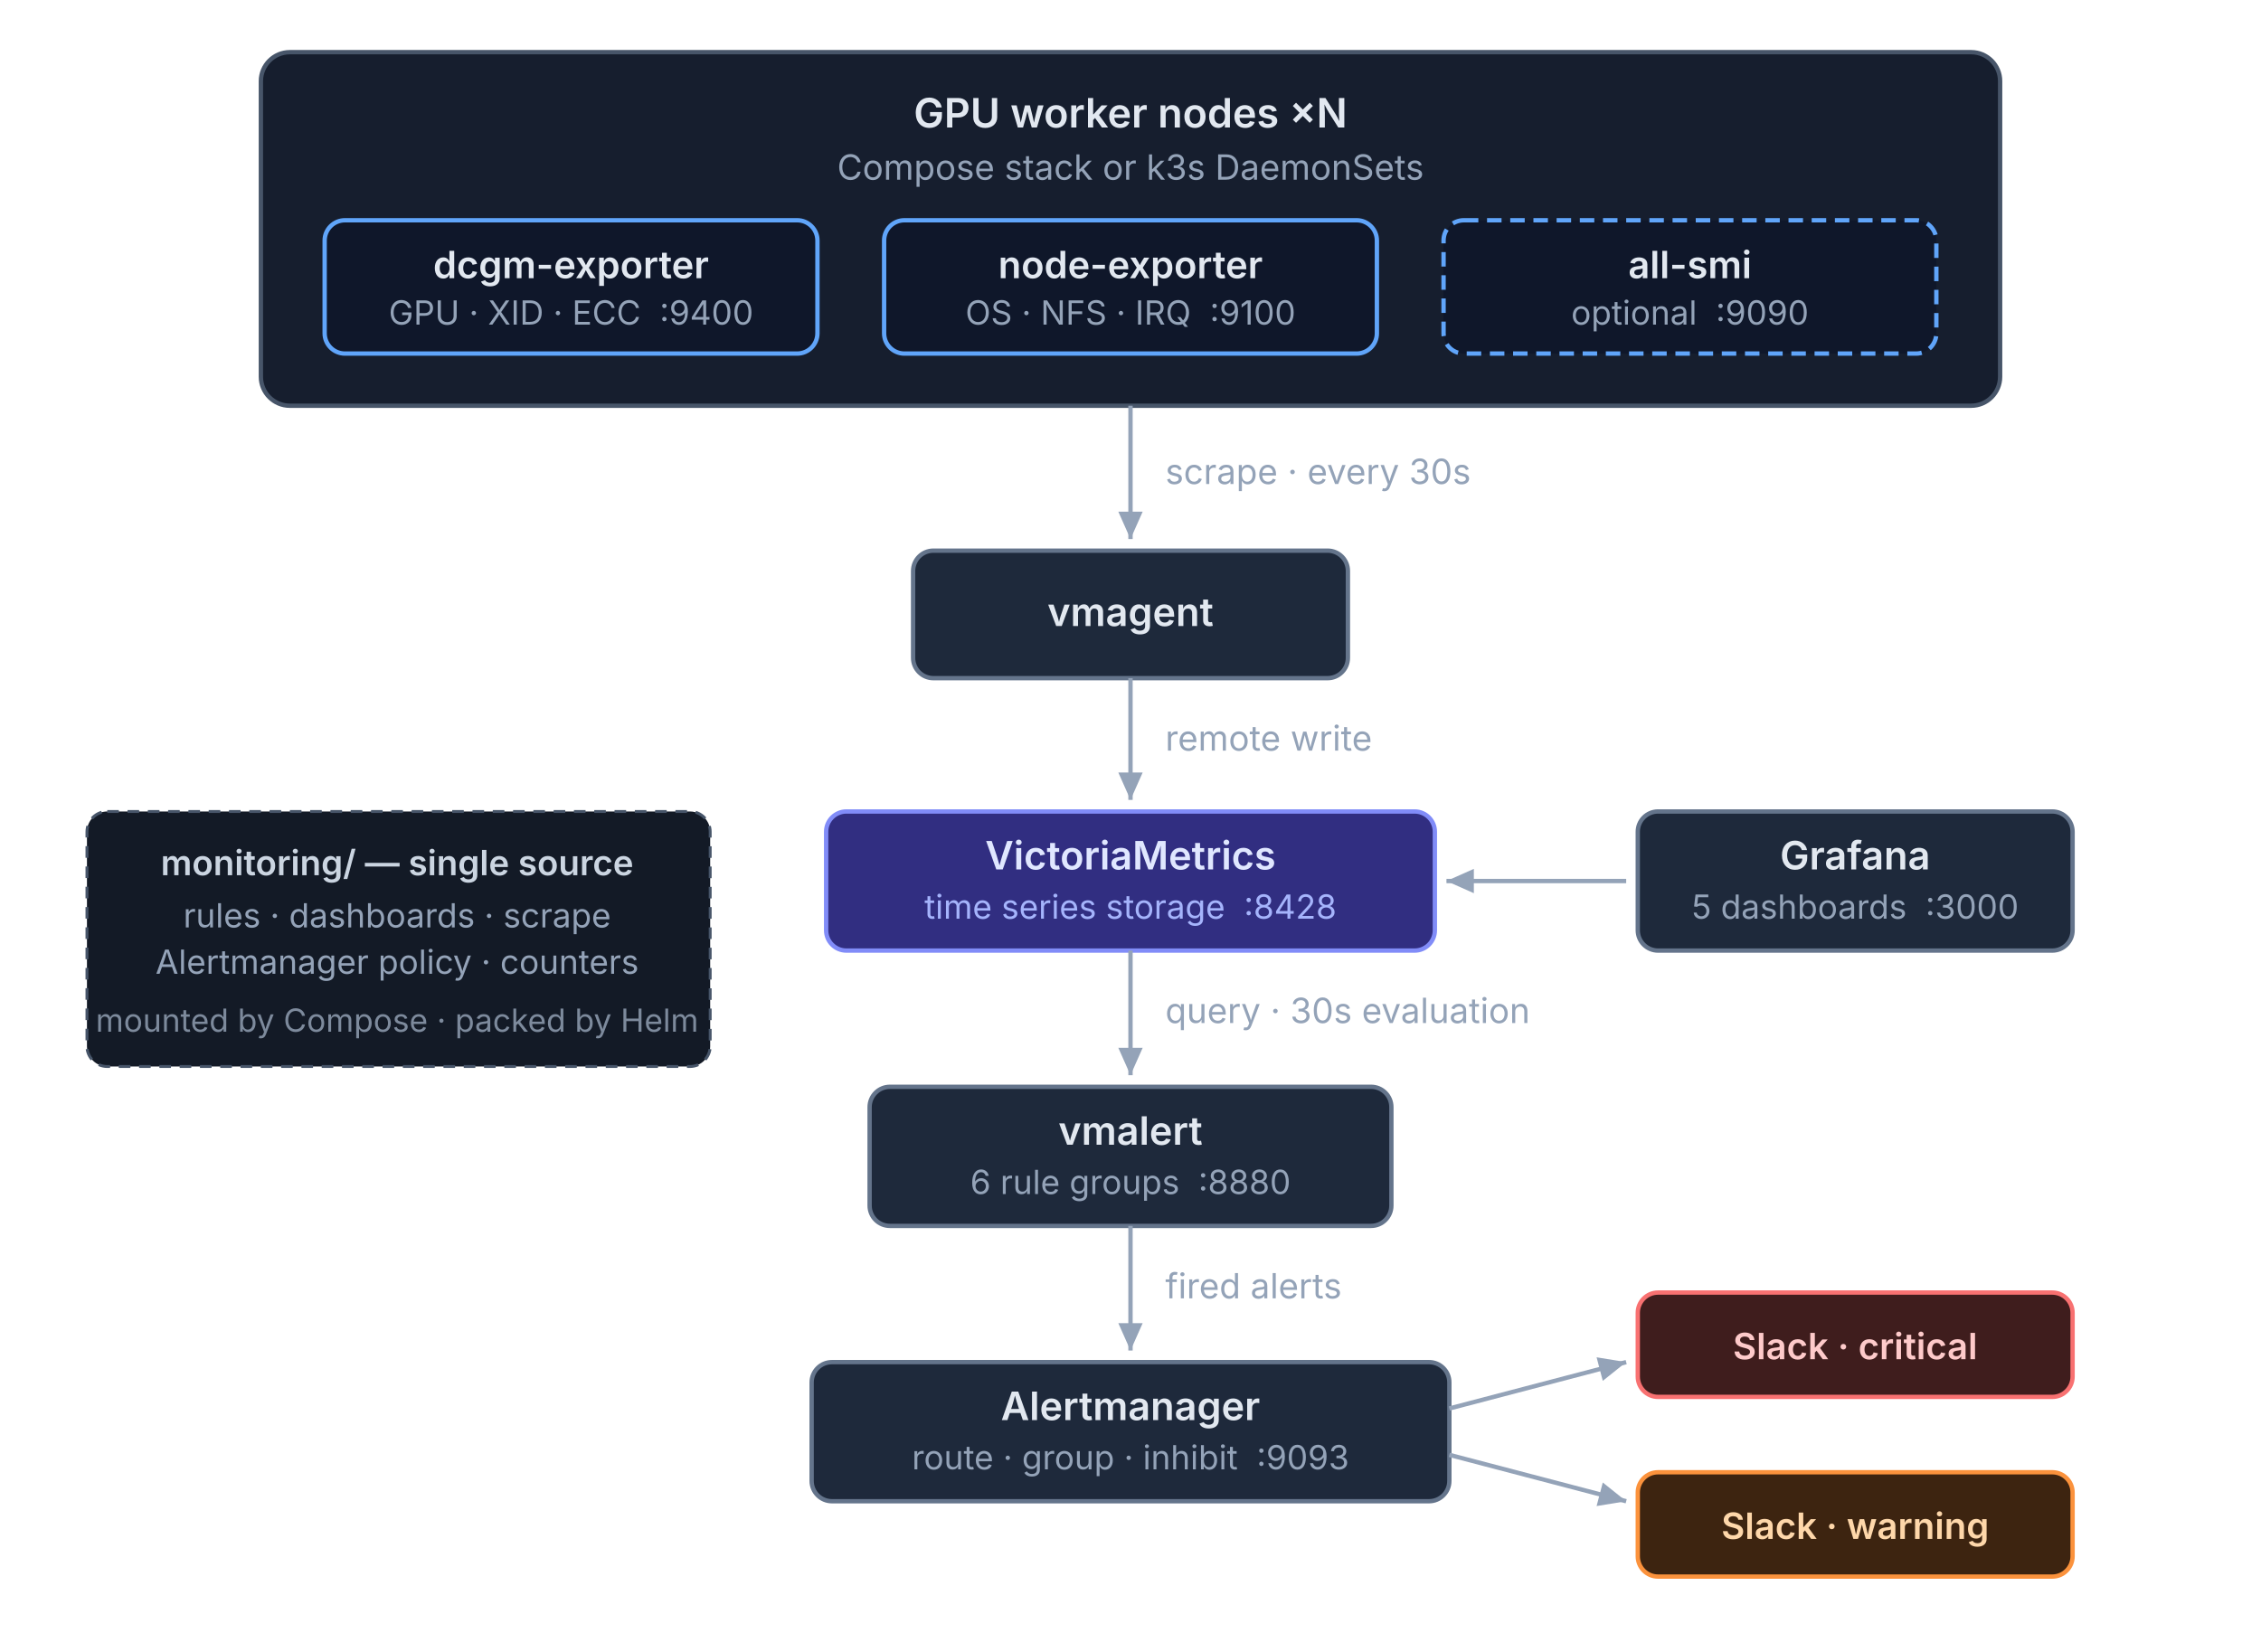
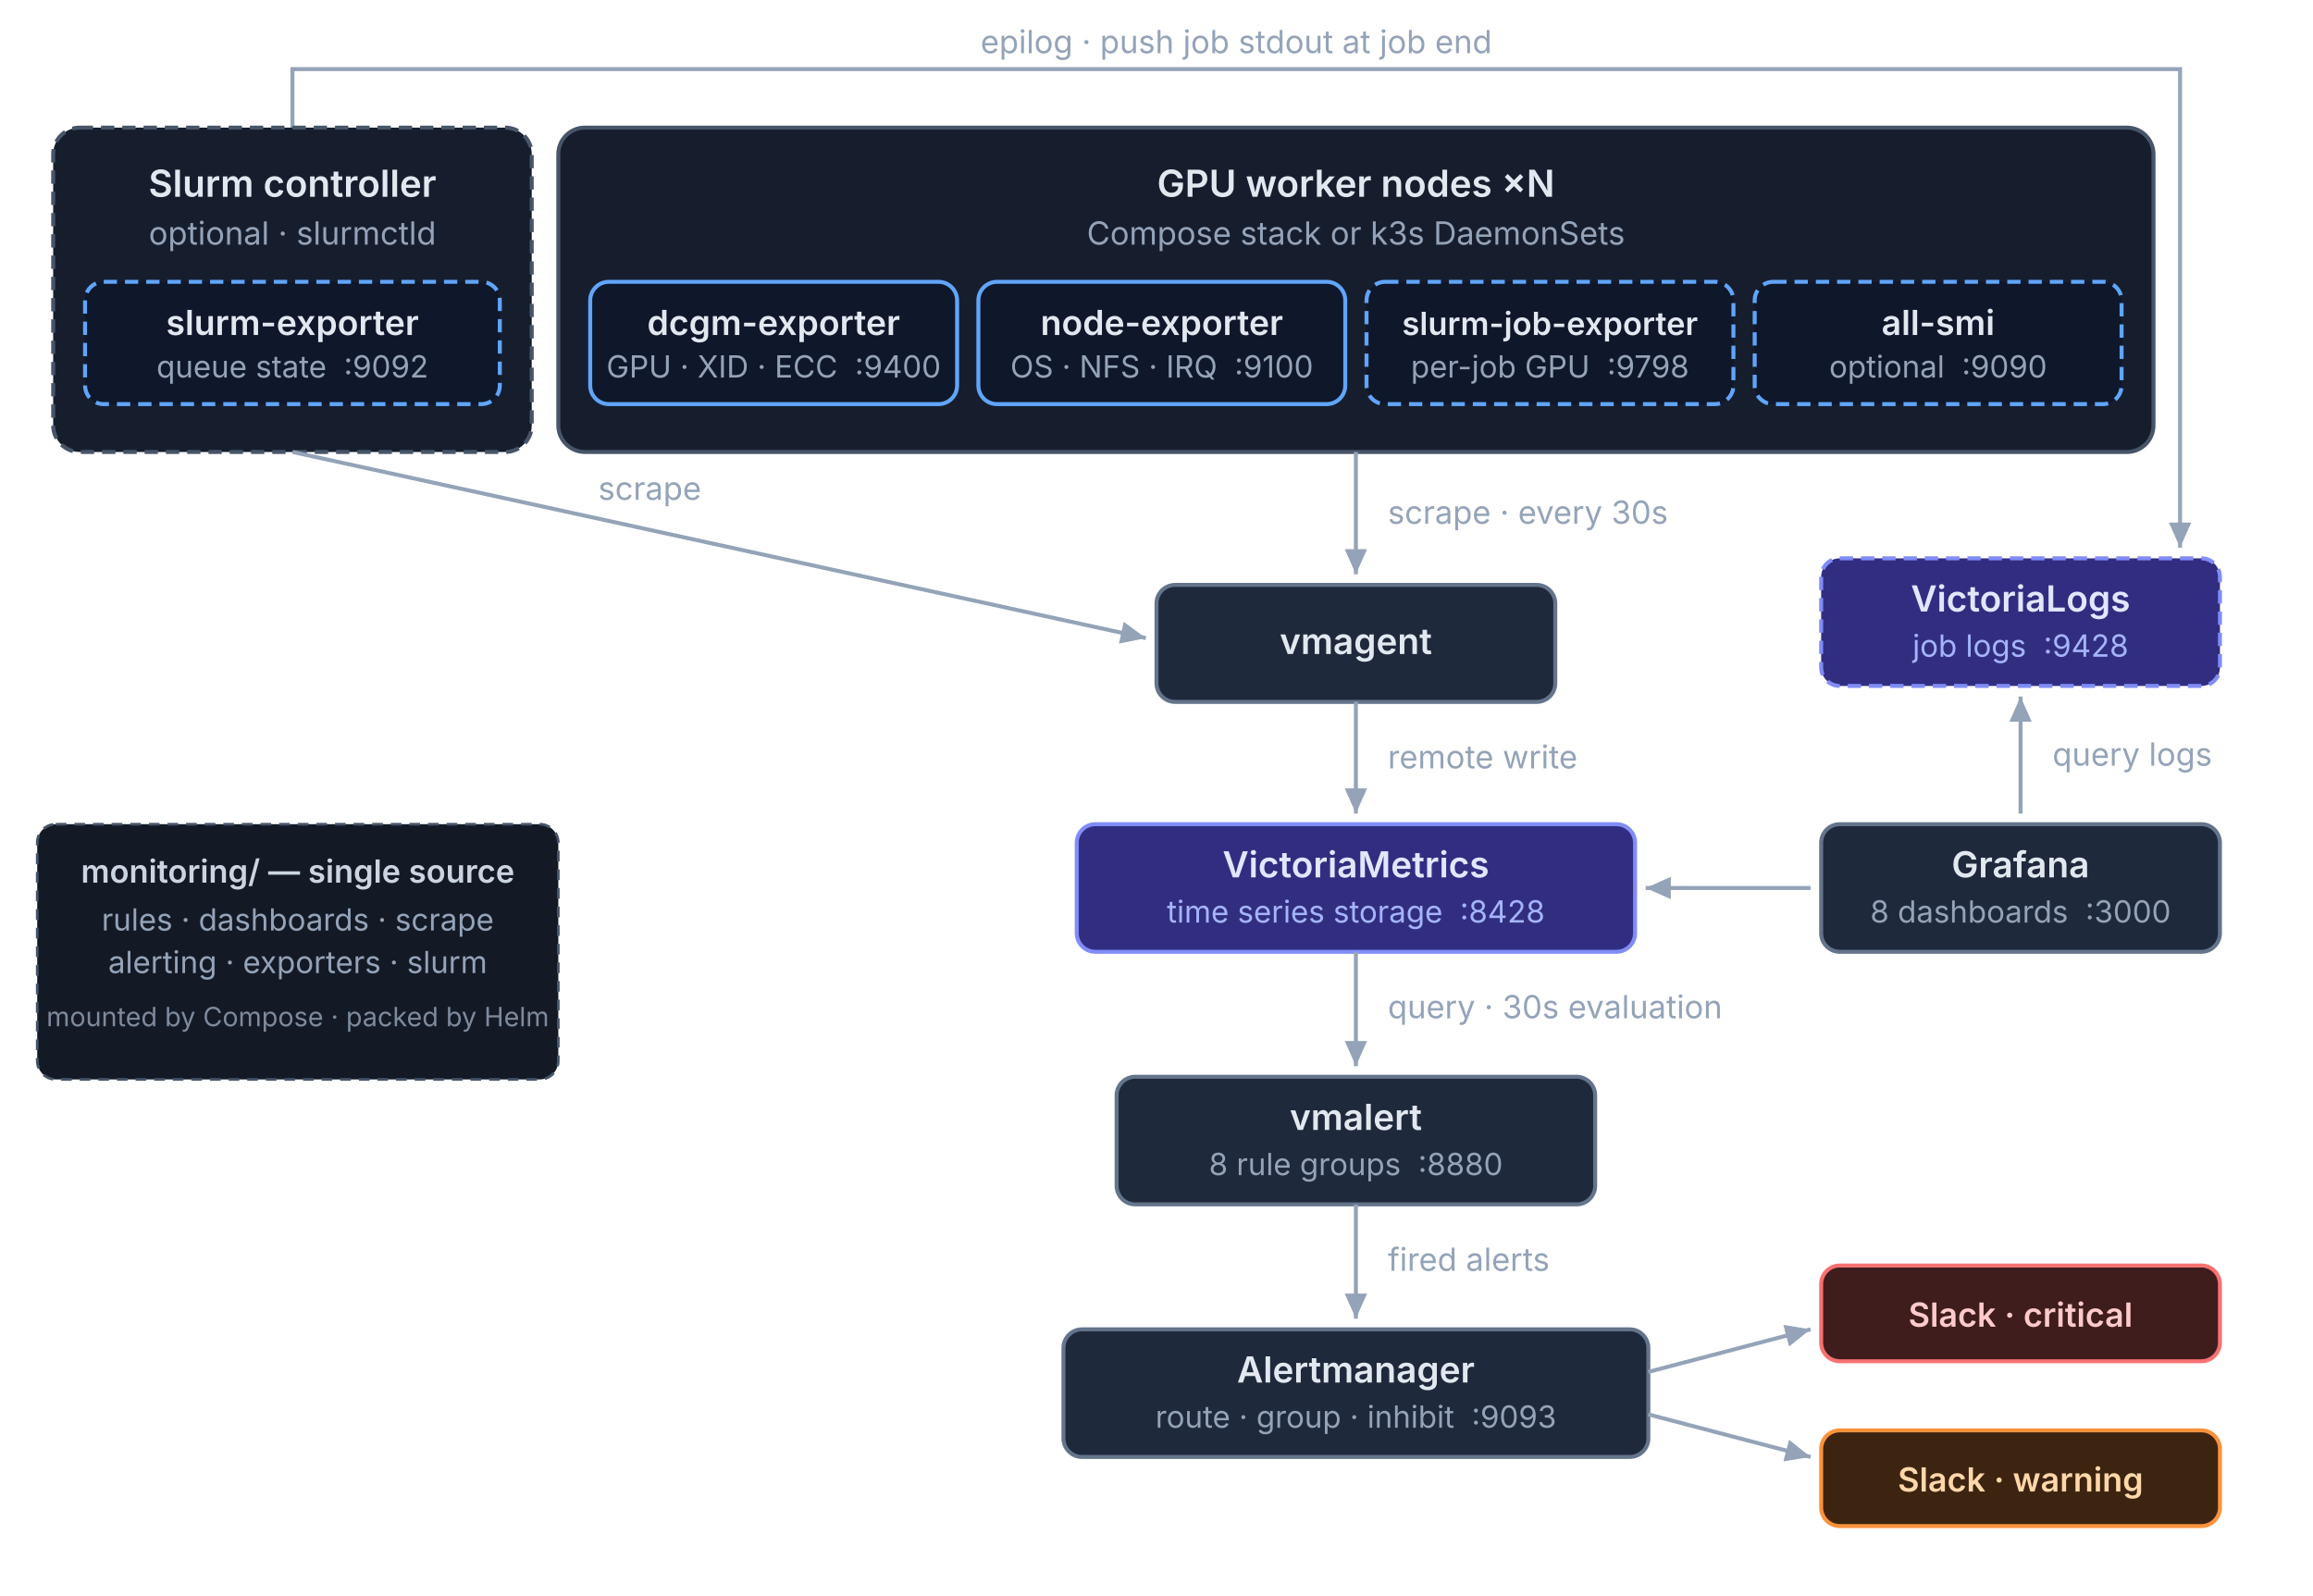
- <svg xmlns="http://www.w3.org/2000/svg" viewBox="0 0 780 570" font-family="ui-sans-serif, system-ui, -apple-system, 'Segoe UI', sans-serif">
+ <svg xmlns="http://www.w3.org/2000/svg" viewBox="0 0 870 600" font-family="ui-sans-serif, system-ui, -apple-system, 'Segoe UI', sans-serif">
  <defs>
    <marker id="arrow" viewBox="0 0 10 10" refX="9" refY="5" markerWidth="7" markerHeight="7" orient="auto-start-reverse">
      <path d="M 0 1 L 9 5 L 0 9 z" fill="#94a3b8" />
    </marker>
  </defs>
-   <rect x="90" y="18" width="600" height="122" rx="10" fill="#161e2e" stroke="#475569" stroke-width="1.5" />
-   <text x="390" y="44" text-anchor="middle" font-size="14" font-weight="600" fill="#e2e8f0">GPU worker nodes ×N</text>
-   <text x="390" y="62" text-anchor="middle" font-size="12" fill="#94a3b8">Compose stack or k3s DaemonSets</text>
-   <rect x="112" y="76" width="170" height="46" rx="7" fill="#0f172a" stroke="#60a5fa" stroke-width="1.5" />
-   <text x="197" y="96" text-anchor="middle" font-size="13" font-weight="600" fill="#e2e8f0">dcgm-exporter</text>
-   <text x="197" y="112" text-anchor="middle" font-size="11.5" fill="#94a3b8">GPU · XID · ECC  :9400</text>
-   <rect x="305" y="76" width="170" height="46" rx="7" fill="#0f172a" stroke="#60a5fa" stroke-width="1.5" />
-   <text x="390" y="96" text-anchor="middle" font-size="13" font-weight="600" fill="#e2e8f0">node-exporter</text>
-   <text x="390" y="112" text-anchor="middle" font-size="11.5" fill="#94a3b8">OS · NFS · IRQ  :9100</text>
-   <rect x="498" y="76" width="170" height="46" rx="7" fill="#0f172a" stroke="#60a5fa" stroke-width="1.5" stroke-dasharray="5 3" />
-   <text x="583" y="96" text-anchor="middle" font-size="13" font-weight="600" fill="#e2e8f0">all-smi</text>
-   <text x="583" y="112" text-anchor="middle" font-size="11.5" fill="#94a3b8">optional  :9090</text>
-   <line x1="390" y1="140" x2="390" y2="186" stroke="#94a3b8" stroke-width="1.5" marker-end="url(#arrow)" />
-   <text x="402" y="167" font-size="12" fill="#94a3b8">scrape · every 30s</text>
-   <rect x="315" y="190" width="150" height="44" rx="7" fill="#1e293b" stroke="#64748b" stroke-width="1.5" />
-   <text x="390" y="216" text-anchor="middle" font-size="13.5" font-weight="600" fill="#e2e8f0">vmagent</text>
-   <line x1="390" y1="234" x2="390" y2="276" stroke="#94a3b8" stroke-width="1.5" marker-end="url(#arrow)" />
-   <text x="402" y="259" font-size="12" fill="#94a3b8">remote write</text>
-   <rect x="285" y="280" width="210" height="48" rx="7" fill="#312e81" stroke="#818cf8" stroke-width="1.5" />
-   <text x="390" y="300" text-anchor="middle" font-size="13.5" font-weight="600" fill="#e0e7ff">VictoriaMetrics</text>
-   <text x="390" y="317" text-anchor="middle" font-size="11.5" fill="#a5b4fc">time series storage  :8428</text>
-   <rect x="565" y="280" width="150" height="48" rx="7" fill="#1e293b" stroke="#64748b" stroke-width="1.5" />
-   <text x="640" y="300" text-anchor="middle" font-size="13.5" font-weight="600" fill="#e2e8f0">Grafana</text>
-   <text x="640" y="317" text-anchor="middle" font-size="11.5" fill="#94a3b8">5 dashboards  :3000</text>
-   <line x1="561" y1="304" x2="499" y2="304" stroke="#94a3b8" stroke-width="1.5" marker-end="url(#arrow)" />
-   <line x1="390" y1="328" x2="390" y2="371" stroke="#94a3b8" stroke-width="1.5" marker-end="url(#arrow)" />
-   <text x="402" y="353" font-size="12" fill="#94a3b8">query · 30s evaluation</text>
-   <rect x="300" y="375" width="180" height="48" rx="7" fill="#1e293b" stroke="#64748b" stroke-width="1.5" />
-   <text x="390" y="395" text-anchor="middle" font-size="13.5" font-weight="600" fill="#e2e8f0">vmalert</text>
-   <text x="390" y="412" text-anchor="middle" font-size="11.5" fill="#94a3b8">6 rule groups  :8880</text>
-   <line x1="390" y1="423" x2="390" y2="466" stroke="#94a3b8" stroke-width="1.5" marker-end="url(#arrow)" />
-   <text x="402" y="448" font-size="12" fill="#94a3b8">fired alerts</text>
-   <rect x="280" y="470" width="220" height="48" rx="7" fill="#1e293b" stroke="#64748b" stroke-width="1.5" />
-   <text x="390" y="490" text-anchor="middle" font-size="13.5" font-weight="600" fill="#e2e8f0">Alertmanager</text>
-   <text x="390" y="507" text-anchor="middle" font-size="11.5" fill="#94a3b8">route · group · inhibit  :9093</text>
-   <line x1="500" y1="486" x2="561" y2="470" stroke="#94a3b8" stroke-width="1.5" marker-end="url(#arrow)" />
-   <line x1="500" y1="502" x2="561" y2="518" stroke="#94a3b8" stroke-width="1.5" marker-end="url(#arrow)" />
-   <rect x="565" y="446" width="150" height="36" rx="7" fill="#3f1d1d" stroke="#f87171" stroke-width="1.5" />
-   <text x="640" y="469" text-anchor="middle" font-size="12.5" font-weight="600" fill="#fecaca">Slack · critical</text>
-   <rect x="565" y="508" width="150" height="36" rx="7" fill="#3d2410" stroke="#fb923c" stroke-width="1.5" />
-   <text x="640" y="531" text-anchor="middle" font-size="12.5" font-weight="600" fill="#fed7aa">Slack · warning</text>
-   <rect x="30" y="280" width="215" height="88" rx="7" fill="#131a26" stroke="#475569" stroke-width="1" stroke-dasharray="4 3" />
-   <text x="137" y="302" text-anchor="middle" font-size="12" font-weight="600" fill="#cbd5e1">monitoring/ — single source</text>
-   <text x="137" y="320" text-anchor="middle" font-size="11.5" fill="#94a3b8">rules · dashboards · scrape</text>
-   <text x="137" y="336" text-anchor="middle" font-size="11.5" fill="#94a3b8">Alertmanager policy · counters</text>
-   <text x="137" y="356" text-anchor="middle" font-size="11" fill="#7d8a9c">mounted by Compose · packed by Helm</text>
+   <polyline points="110,48 110,26 820,26 820,206" fill="none" stroke="#94a3b8" stroke-width="1.5" marker-end="url(#arrow)" />
+   <text x="465" y="20" text-anchor="middle" font-size="12" fill="#94a3b8">epilog · push job stdout at job end</text>
+   <rect x="20" y="48" width="180" height="122" rx="10" fill="#161e2e" stroke="#475569" stroke-width="1.5" stroke-dasharray="5 3" />
+   <text x="110" y="74" text-anchor="middle" font-size="14" font-weight="600" fill="#e2e8f0">Slurm controller</text>
+   <text x="110" y="92" text-anchor="middle" font-size="12" fill="#94a3b8">optional · slurmctld</text>
+   <rect x="32" y="106" width="156" height="46" rx="7" fill="#0f172a" stroke="#60a5fa" stroke-width="1.5" stroke-dasharray="5 3" />
+   <text x="110" y="126" text-anchor="middle" font-size="13" font-weight="600" fill="#e2e8f0">slurm-exporter</text>
+   <text x="110" y="142" text-anchor="middle" font-size="11.5" fill="#94a3b8">queue state  :9092</text>
+   <line x1="110" y1="170" x2="431" y2="240" stroke="#94a3b8" stroke-width="1.5" marker-end="url(#arrow)" />
+   <text x="225" y="188" font-size="12" fill="#94a3b8">scrape</text>
+   <rect x="210" y="48" width="600" height="122" rx="10" fill="#161e2e" stroke="#475569" stroke-width="1.5" />
+   <text x="510" y="74" text-anchor="middle" font-size="14" font-weight="600" fill="#e2e8f0">GPU worker nodes ×N</text>
+   <text x="510" y="92" text-anchor="middle" font-size="12" fill="#94a3b8">Compose stack or k3s DaemonSets</text>
+   <rect x="222" y="106" width="138" height="46" rx="7" fill="#0f172a" stroke="#60a5fa" stroke-width="1.5" />
+   <text x="291" y="126" text-anchor="middle" font-size="13" font-weight="600" fill="#e2e8f0">dcgm-exporter</text>
+   <text x="291" y="142" text-anchor="middle" font-size="11.5" fill="#94a3b8">GPU · XID · ECC  :9400</text>
+   <rect x="368" y="106" width="138" height="46" rx="7" fill="#0f172a" stroke="#60a5fa" stroke-width="1.5" />
+   <text x="437" y="126" text-anchor="middle" font-size="13" font-weight="600" fill="#e2e8f0">node-exporter</text>
+   <text x="437" y="142" text-anchor="middle" font-size="11.5" fill="#94a3b8">OS · NFS · IRQ  :9100</text>
+   <rect x="514" y="106" width="138" height="46" rx="7" fill="#0f172a" stroke="#60a5fa" stroke-width="1.5" stroke-dasharray="5 3" />
+   <text x="583" y="126" text-anchor="middle" font-size="12" font-weight="600" fill="#e2e8f0">slurm-job-exporter</text>
+   <text x="583" y="142" text-anchor="middle" font-size="11.5" fill="#94a3b8">per-job GPU  :9798</text>
+   <rect x="660" y="106" width="138" height="46" rx="7" fill="#0f172a" stroke="#60a5fa" stroke-width="1.5" stroke-dasharray="5 3" />
+   <text x="729" y="126" text-anchor="middle" font-size="13" font-weight="600" fill="#e2e8f0">all-smi</text>
+   <text x="729" y="142" text-anchor="middle" font-size="11.5" fill="#94a3b8">optional  :9090</text>
+   <line x1="510" y1="170" x2="510" y2="216" stroke="#94a3b8" stroke-width="1.5" marker-end="url(#arrow)" />
+   <text x="522" y="197" font-size="12" fill="#94a3b8">scrape · every 30s</text>
+   <rect x="435" y="220" width="150" height="44" rx="7" fill="#1e293b" stroke="#64748b" stroke-width="1.5" />
+   <text x="510" y="246" text-anchor="middle" font-size="13.5" font-weight="600" fill="#e2e8f0">vmagent</text>
+   <line x1="510" y1="264" x2="510" y2="306" stroke="#94a3b8" stroke-width="1.5" marker-end="url(#arrow)" />
+   <text x="522" y="289" font-size="12" fill="#94a3b8">remote write</text>
+   <rect x="405" y="310" width="210" height="48" rx="7" fill="#312e81" stroke="#818cf8" stroke-width="1.5" />
+   <text x="510" y="330" text-anchor="middle" font-size="13.5" font-weight="600" fill="#e0e7ff">VictoriaMetrics</text>
+   <text x="510" y="347" text-anchor="middle" font-size="11.5" fill="#a5b4fc">time series storage  :8428</text>
+   <rect x="685" y="210" width="150" height="48" rx="7" fill="#312e81" stroke="#818cf8" stroke-width="1.5" stroke-dasharray="5 3" />
+   <text x="760" y="230" text-anchor="middle" font-size="13.5" font-weight="600" fill="#e0e7ff">VictoriaLogs</text>
+   <text x="760" y="247" text-anchor="middle" font-size="11.5" fill="#a5b4fc">job logs  :9428</text>
+   <rect x="685" y="310" width="150" height="48" rx="7" fill="#1e293b" stroke="#64748b" stroke-width="1.5" />
+   <text x="760" y="330" text-anchor="middle" font-size="13.5" font-weight="600" fill="#e2e8f0">Grafana</text>
+   <text x="760" y="347" text-anchor="middle" font-size="11.5" fill="#94a3b8">8 dashboards  :3000</text>
+   <line x1="681" y1="334" x2="619" y2="334" stroke="#94a3b8" stroke-width="1.5" marker-end="url(#arrow)" />
+   <line x1="760" y1="306" x2="760" y2="262" stroke="#94a3b8" stroke-width="1.5" marker-end="url(#arrow)" />
+   <text x="772" y="288" font-size="12" fill="#94a3b8">query logs</text>
+   <line x1="510" y1="358" x2="510" y2="401" stroke="#94a3b8" stroke-width="1.5" marker-end="url(#arrow)" />
+   <text x="522" y="383" font-size="12" fill="#94a3b8">query · 30s evaluation</text>
+   <rect x="420" y="405" width="180" height="48" rx="7" fill="#1e293b" stroke="#64748b" stroke-width="1.5" />
+   <text x="510" y="425" text-anchor="middle" font-size="13.5" font-weight="600" fill="#e2e8f0">vmalert</text>
+   <text x="510" y="442" text-anchor="middle" font-size="11.5" fill="#94a3b8">8 rule groups  :8880</text>
+   <line x1="510" y1="453" x2="510" y2="496" stroke="#94a3b8" stroke-width="1.5" marker-end="url(#arrow)" />
+   <text x="522" y="478" font-size="12" fill="#94a3b8">fired alerts</text>
+   <rect x="400" y="500" width="220" height="48" rx="7" fill="#1e293b" stroke="#64748b" stroke-width="1.5" />
+   <text x="510" y="520" text-anchor="middle" font-size="13.5" font-weight="600" fill="#e2e8f0">Alertmanager</text>
+   <text x="510" y="537" text-anchor="middle" font-size="11.5" fill="#94a3b8">route · group · inhibit  :9093</text>
+   <line x1="620" y1="516" x2="681" y2="500" stroke="#94a3b8" stroke-width="1.5" marker-end="url(#arrow)" />
+   <line x1="620" y1="532" x2="681" y2="548" stroke="#94a3b8" stroke-width="1.5" marker-end="url(#arrow)" />
+   <rect x="685" y="476" width="150" height="36" rx="7" fill="#3f1d1d" stroke="#f87171" stroke-width="1.5" />
+   <text x="760" y="499" text-anchor="middle" font-size="12.5" font-weight="600" fill="#fecaca">Slack · critical</text>
+   <rect x="685" y="538" width="150" height="36" rx="7" fill="#3d2410" stroke="#fb923c" stroke-width="1.5" />
+   <text x="760" y="561" text-anchor="middle" font-size="12.5" font-weight="600" fill="#fed7aa">Slack · warning</text>
+   <rect x="14" y="310" width="196" height="96" rx="7" fill="#131a26" stroke="#475569" stroke-width="1" stroke-dasharray="4 3" />
+   <text x="112" y="332" text-anchor="middle" font-size="12" font-weight="600" fill="#cbd5e1">monitoring/ — single source</text>
+   <text x="112" y="350" text-anchor="middle" font-size="11.5" fill="#94a3b8">rules · dashboards · scrape</text>
+   <text x="112" y="366" text-anchor="middle" font-size="11.5" fill="#94a3b8">alerting · exporters · slurm</text>
+   <text x="112" y="386" text-anchor="middle" font-size="10" fill="#7d8a9c">mounted by Compose · packed by Helm</text>
</svg>
